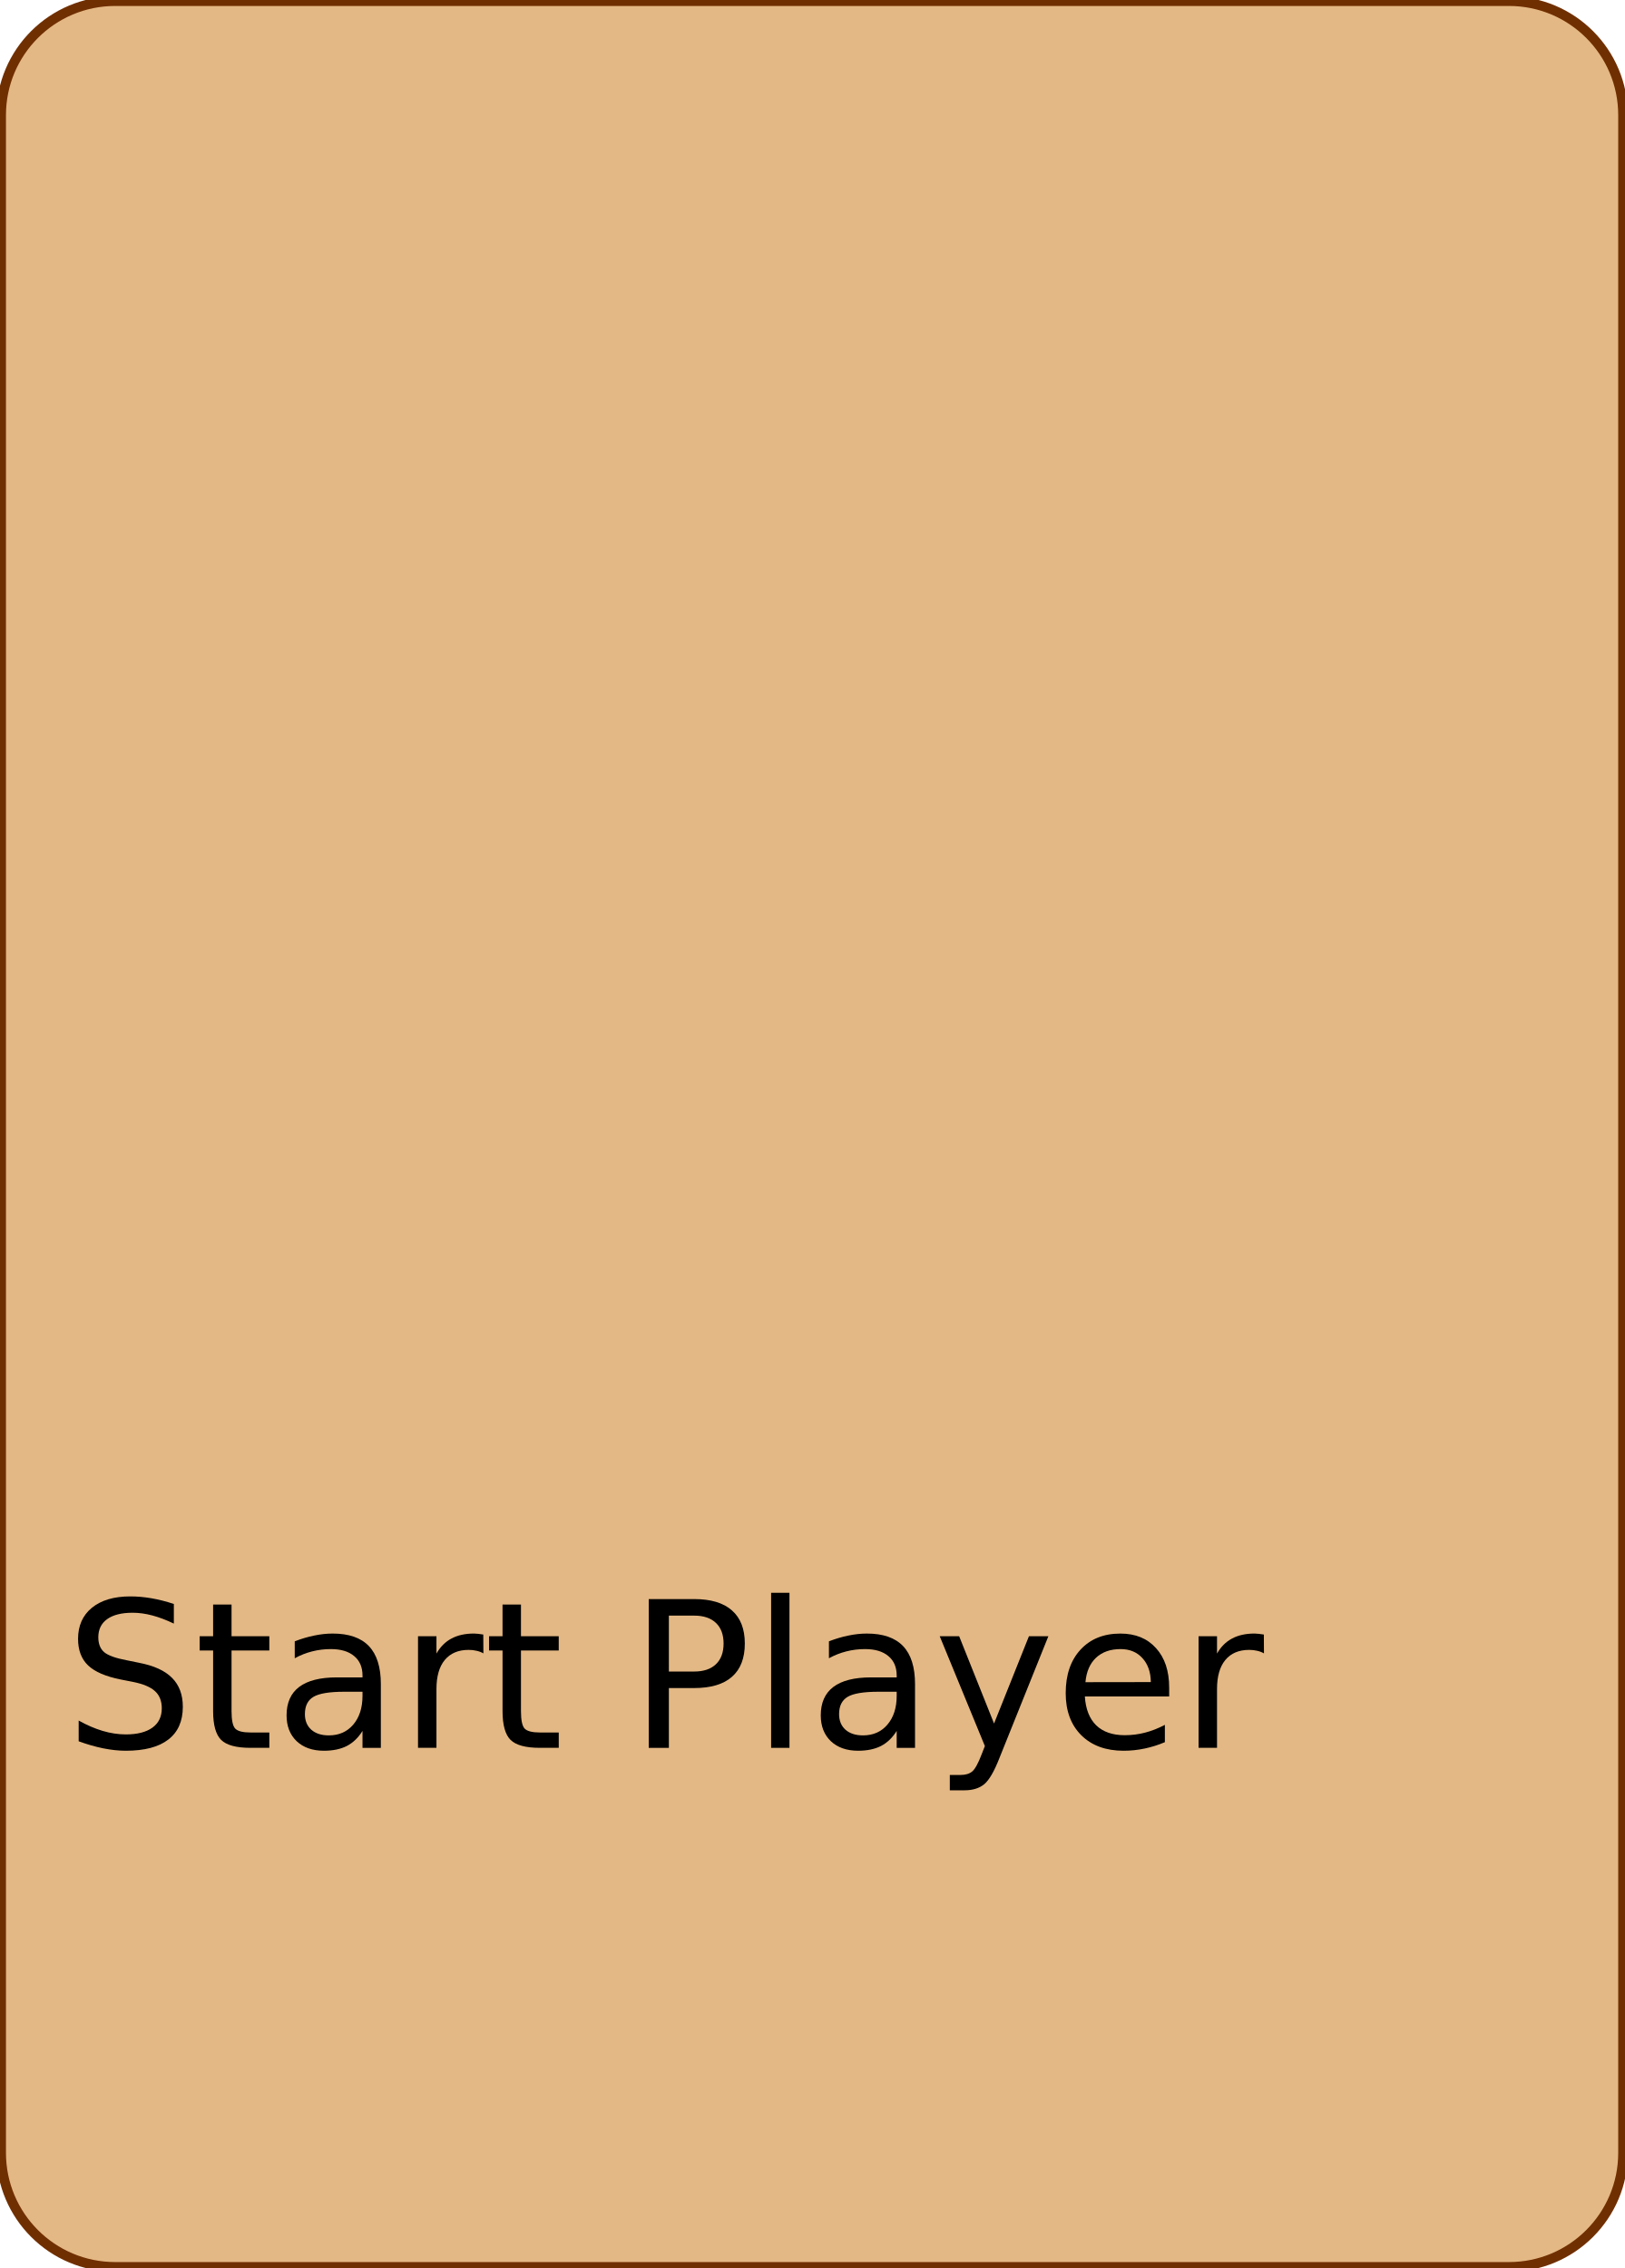
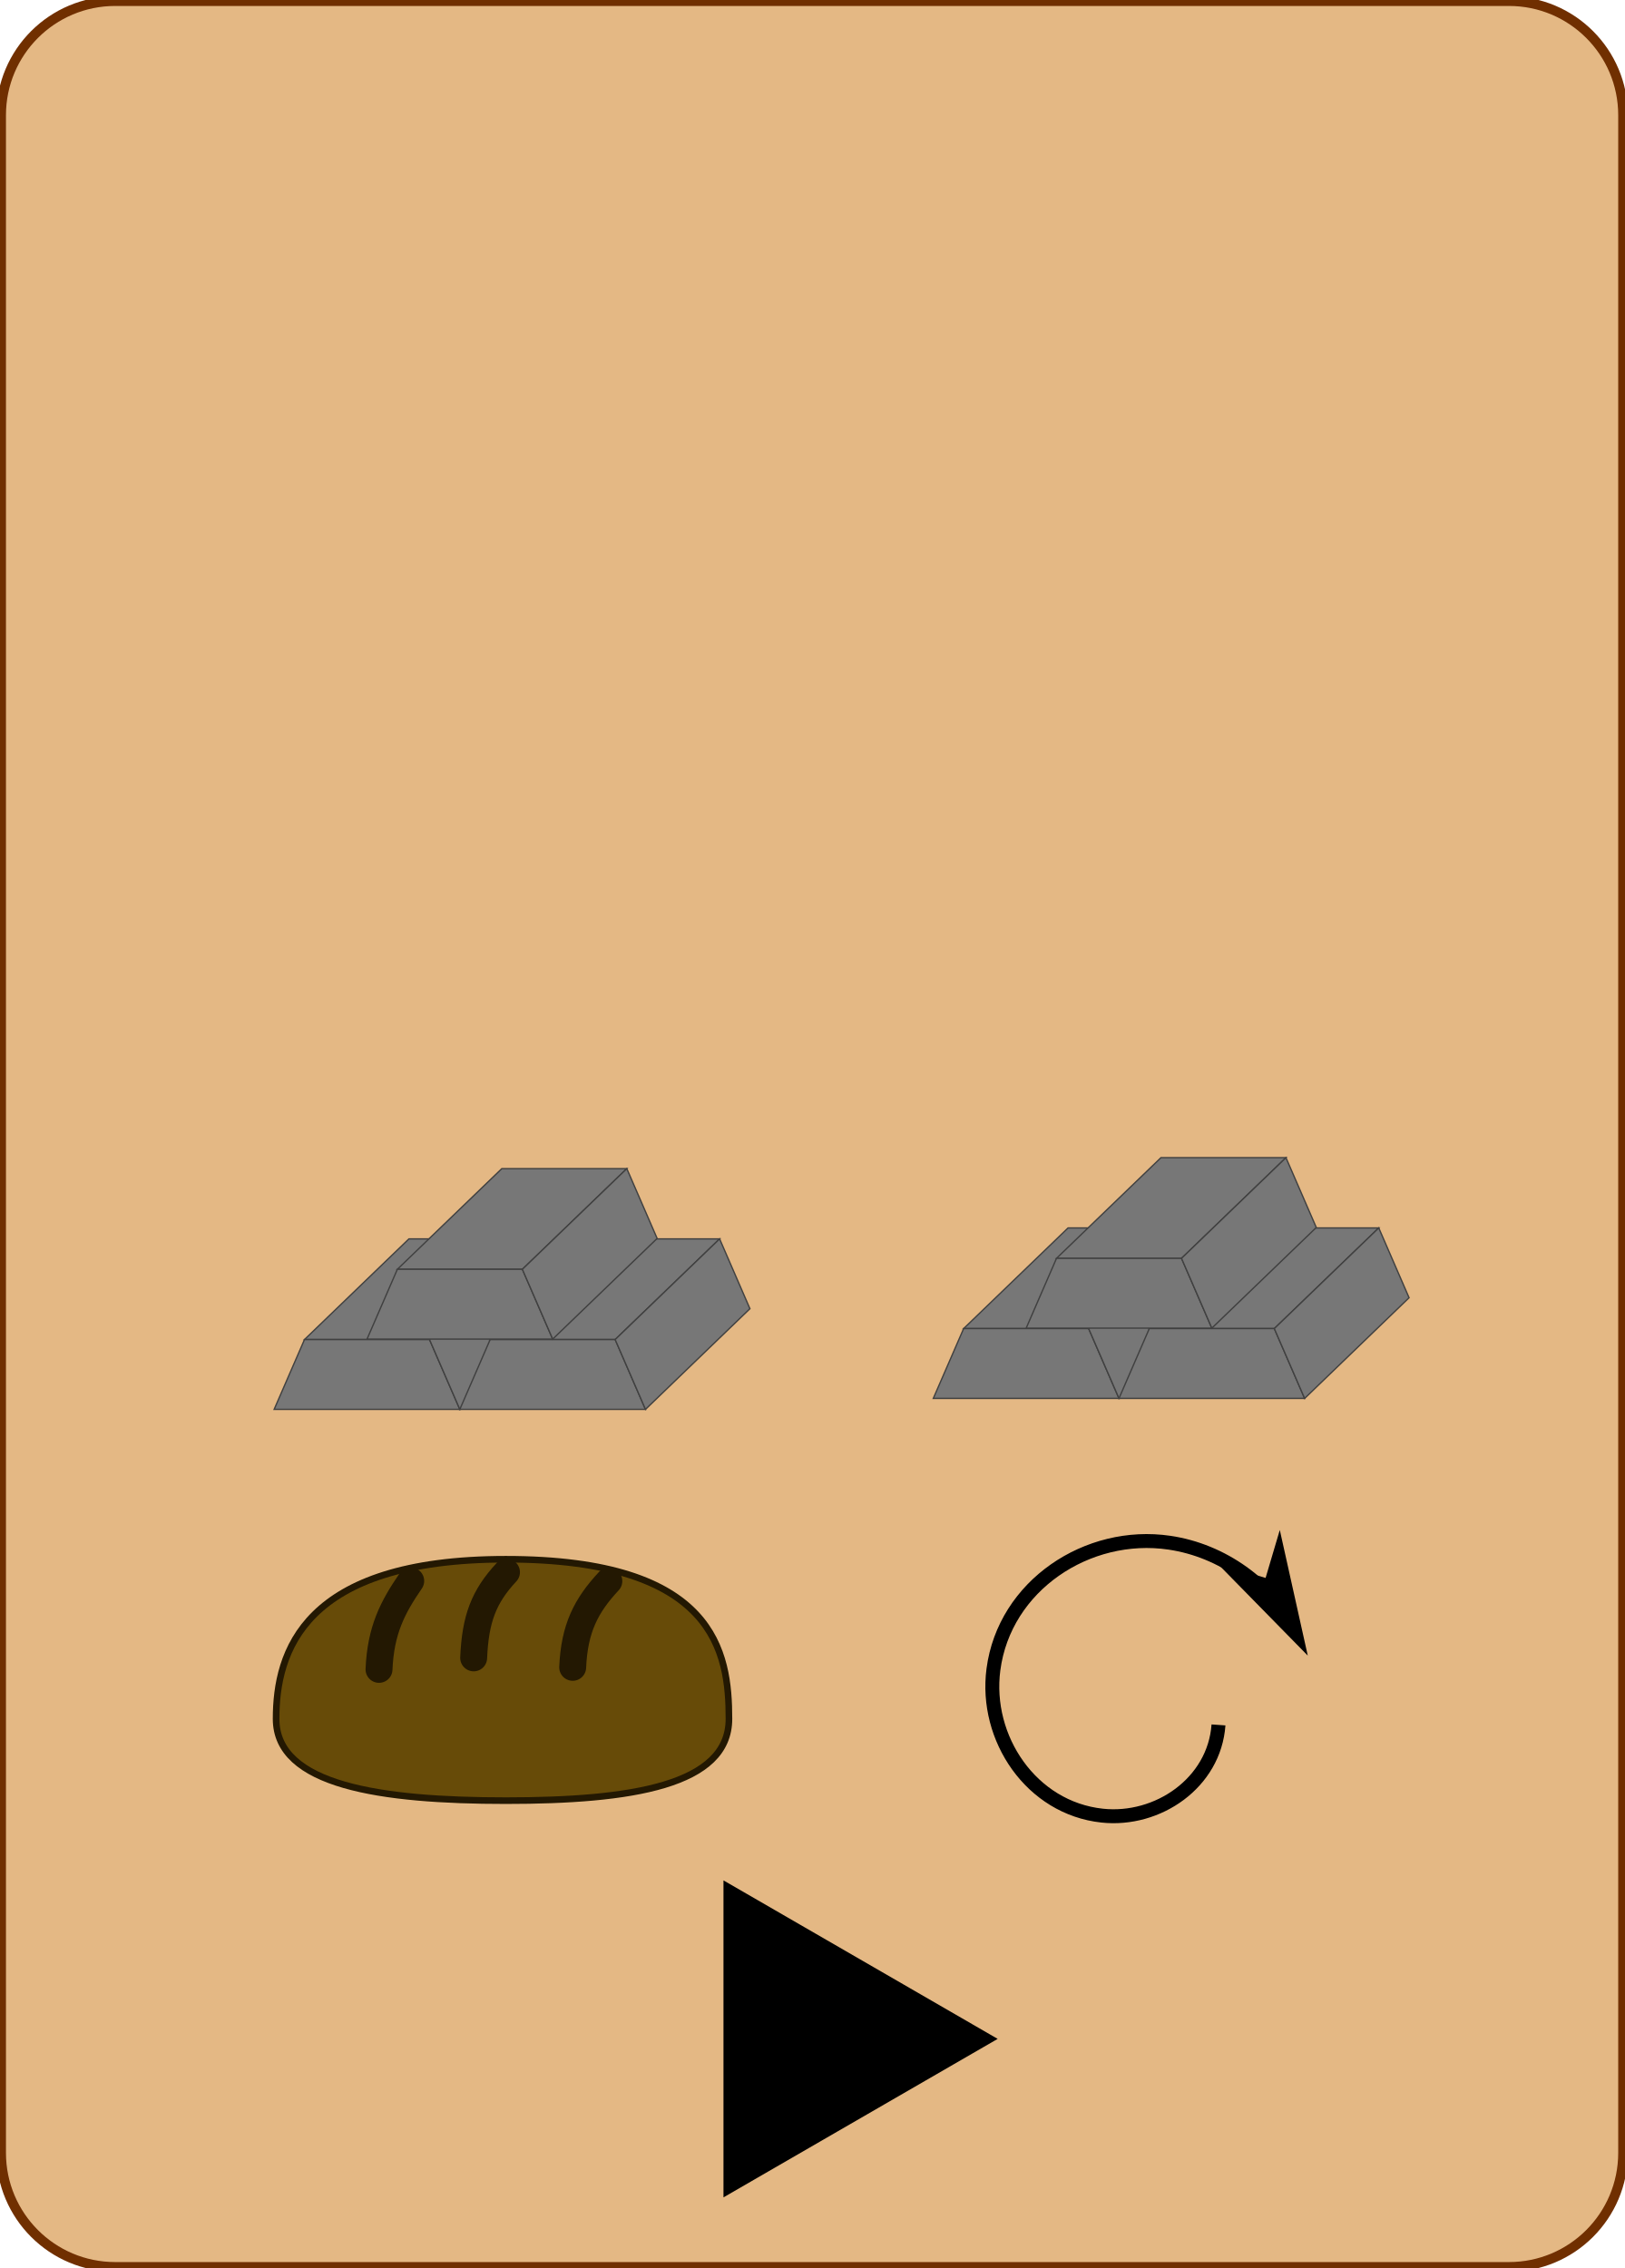
<svg xmlns="http://www.w3.org/2000/svg" xmlns:ns1="http://www.openswatchbook.org/uri/2009/osb" width="30.879mm" height="43.125mm" viewBox="0 0 109.413 152.805" id="svg2" version="1.1">
  <defs id="defs4">
+     <marker orient="auto" refY="0.0" refX="0.0" id="TriangleOutL" style="overflow:visible">
+       <path id="path4246" d="M 5.77,0.0 L -2.88,5.0 L -2.88,-5.0 L 5.77,0.0 z " style="fill-rule:evenodd;stroke:#000000;stroke-width:1pt;stroke-opacity:1;fill:#000000;fill-opacity:1" transform="scale(0.8)" />
+     </marker>
    <linearGradient id="linearGradient5624" ns1:paint="solid">
      <stop style="stop-color:#0000ff;stop-opacity:1;" offset="0" id="stop5626" />
    </linearGradient>
+     <marker orient="auto" refY="0" refX="0" id="Arrow1Mend" style="overflow:visible">
+       <path id="path4113" d="M 0,0 5,-5 -12.5,0 5,5 Z" style="fill:#000000;fill-opacity:1;fill-rule:evenodd;stroke:#000000;stroke-width:1pt;stroke-opacity:1" transform="matrix(-0.4,0,0,-0.4,-4,0)" />
+     </marker>
  </defs>
  <g id="layer1" transform="translate(-15.53989,-15.91485)">
    <rect style="fill:#e4b884;fill-opacity:1;fill-rule:evenodd;stroke:#702f00;stroke-width:0.651;stroke-linecap:butt;stroke-linejoin:miter;stroke-opacity:1;stroke-miterlimit:4;stroke-dasharray:none" id="rect3336" width="109.261" height="152.654" x="15.616" y="15.991" ry="7.683" />
    <flowRoot xml:space="preserve" id="flowRoot4786" style="fill:black;stroke:none;stroke-opacity:1;stroke-width:1px;stroke-linejoin:miter;stroke-linecap:butt;fill-opacity:1;font-family:sans-serif;font-style:normal;font-weight:normal;font-size:16px;line-height:125%;letter-spacing:0px;word-spacing:0px;">
      <flowRegion id="flowRegion4788" style="font-size:16px;">
        <rect id="rect4790" width="108.929" height="31.071" x="3.929" y="116.564" style="font-size:16px;" />
      </flowRegion>
      <flowPara id="flowPara4792" />
    </flowRoot>
-     <g aria-label="Start Player" transform="matrix(0.9375,0,0,0.9375,15.53989,15.91485)" style="font-style:normal;font-weight:normal;font-size:14.667px;line-height:125%;font-family:sans-serif;letter-spacing:0px;word-spacing:0px;fill:#000000;fill-opacity:1;stroke:none;stroke-width:1px;stroke-linecap:butt;stroke-linejoin:miter;stroke-opacity:1" id="flowRoot4821">
-       <path d="m 12.492,115.27 v 1.411 q -0.824,-0.394 -1.554,-0.587 -0.73,-0.193 -1.411,-0.193 -1.182,0 -1.826,0.458 -0.637,0.458 -0.637,1.303 0,0.709 0.423,1.074 0.43,0.358 1.618,0.58 l 0.874,0.179 q 1.618,0.308 2.385,1.089 0.773,0.773 0.773,2.077 0,1.554 -1.046,2.356 -1.038,0.802 -3.051,0.802 -0.759,0 -1.618,-0.172 -0.852,-0.172 -1.769,-0.508 v -1.49 q 0.881,0.494 1.726,0.745 0.845,0.251 1.661,0.251 1.239,0 1.912,-0.487 0.673,-0.487 0.673,-1.389 0,-0.788 -0.487,-1.232 -0.48,-0.444 -1.583,-0.666 L 8.674,120.699 Q 7.056,120.376 6.333,119.689 5.609,119.001 5.609,117.777 q 0,-1.418 0.995,-2.234 1.003,-0.816 2.757,-0.816 0.752,0 1.533,0.136 0.781,0.136 1.597,0.408 z" style="" id="path7822" />
-       <path d="m 16.638,115.313 v 2.277 h 2.714 v 1.024 h -2.714 v 4.354 q 0,0.981 0.265,1.26 0.272,0.279 1.096,0.279 h 1.354 v 1.103 h -1.354 q -1.525,0 -2.105,-0.566 -0.58,-0.573 -0.58,-2.077 v -4.354 h -0.967 v -1.024 h 0.967 v -2.277 z" style="" id="path7824" />
-       <path d="m 24.738,121.579 q -1.597,0 -2.213,0.365 -0.616,0.365 -0.616,1.246 0,0.702 0.458,1.117 0.465,0.408 1.26,0.408 1.096,0 1.755,-0.773 0.666,-0.781 0.666,-2.07 v -0.294 z m 2.628,-0.544 v 4.576 h -1.318 v -1.217 q -0.451,0.73 -1.124,1.081 -0.673,0.344 -1.647,0.344 -1.232,0 -1.962,-0.688 -0.723,-0.695 -0.723,-1.855 0,-1.354 0.902,-2.041 0.91,-0.688 2.707,-0.688 h 1.848 v -0.129 q 0,-0.909 -0.602,-1.404 -0.594,-0.501 -1.676,-0.501 -0.688,0 -1.339,0.165 -0.652,0.165 -1.253,0.494 v -1.217 q 0.723,-0.279 1.404,-0.415 0.68,-0.143 1.325,-0.143 1.74,0 2.6,0.902 0.859,0.902 0.859,2.736 z" style="" id="path7826" />
-       <path d="m 34.735,118.822 q -0.222,-0.129 -0.487,-0.186 -0.258,-0.065 -0.573,-0.065 -1.117,0 -1.719,0.73 -0.594,0.723 -0.594,2.084 v 4.225 h -1.325 v -8.021 h 1.325 v 1.246 q 0.415,-0.73 1.081,-1.081 0.666,-0.358 1.618,-0.358 0.136,0 0.301,0.021 0.165,0.014 0.365,0.05 z" style="" id="path7828" />
-       <path d="m 37.435,115.313 v 2.277 h 2.714 v 1.024 h -2.714 v 4.354 q 0,0.981 0.265,1.26 0.272,0.279 1.096,0.279 h 1.354 v 1.103 h -1.354 q -1.525,0 -2.105,-0.566 -0.58,-0.573 -0.58,-2.077 v -4.354 H 35.143 v -1.024 h 0.967 v -2.277 z" style="" id="path7830" />
-       <path d="m 48.063,116.108 v 4.018 h 1.819 q 1.01,0 1.561,-0.523 0.551,-0.523 0.551,-1.49 0,-0.96 -0.551,-1.482 -0.551,-0.523 -1.561,-0.523 z m -1.447,-1.189 h 3.266 q 1.798,0 2.714,0.816 0.924,0.809 0.924,2.378 0,1.583 -0.924,2.392 -0.917,0.809 -2.714,0.809 h -1.819 v 4.297 h -1.447 z" style="" id="path7832" />
-       <path d="m 55.41,114.468 h 1.318 v 11.143 h -1.318 z" style="" id="path7834" />
-       <path d="m 63.123,121.579 q -1.597,0 -2.213,0.365 -0.616,0.365 -0.616,1.246 0,0.702 0.458,1.117 0.465,0.408 1.26,0.408 1.096,0 1.755,-0.773 0.666,-0.781 0.666,-2.07 v -0.294 z m 2.628,-0.544 v 4.576 h -1.318 v -1.217 q -0.451,0.73 -1.124,1.081 -0.673,0.344 -1.647,0.344 -1.232,0 -1.962,-0.688 -0.723,-0.695 -0.723,-1.855 0,-1.354 0.902,-2.041 0.91,-0.688 2.707,-0.688 h 1.848 v -0.129 q 0,-0.909 -0.602,-1.404 -0.594,-0.501 -1.676,-0.501 -0.688,0 -1.339,0.165 -0.652,0.165 -1.253,0.494 v -1.217 q 0.723,-0.279 1.404,-0.415 0.68,-0.143 1.325,-0.143 1.74,0 2.6,0.902 0.859,0.902 0.859,2.736 z" style="" id="path7836" />
-       <path d="m 71.81,126.356 q -0.559,1.432 -1.089,1.869 -0.53,0.437 -1.418,0.437 h -1.053 v -1.103 h 0.773 q 0.544,0 0.845,-0.258 0.301,-0.258 0.666,-1.217 l 0.236,-0.602 -3.244,-7.892 h 1.396 l 2.507,6.273 2.507,-6.273 h 1.396 z" style="" id="path7838" />
-       <path d="m 84.013,121.271 v 0.645 h -6.059 q 0.086,1.361 0.816,2.077 0.738,0.709 2.048,0.709 0.759,0 1.468,-0.186 0.716,-0.186 1.418,-0.559 v 1.246 q -0.709,0.301 -1.454,0.458 -0.745,0.158 -1.511,0.158 -1.919,0 -3.044,-1.117 -1.117,-1.117 -1.117,-3.022 0,-1.969 1.06,-3.122 1.067,-1.16 2.872,-1.16 1.618,0 2.557,1.046 0.945,1.038 0.945,2.829 z m -1.318,-0.387 q -0.014,-1.081 -0.609,-1.726 -0.587,-0.645 -1.561,-0.645 -1.103,0 -1.769,0.623 -0.659,0.623 -0.759,1.755 z" style="" id="path7840" />
-       <path d="m 90.824,118.822 q -0.222,-0.129 -0.487,-0.186 -0.258,-0.065 -0.573,-0.065 -1.117,0 -1.719,0.73 -0.594,0.723 -0.594,2.084 v 4.225 h -1.325 v -8.021 h 1.325 v 1.246 q 0.415,-0.73 1.081,-1.081 0.666,-0.358 1.618,-0.358 0.136,0 0.301,0.021 0.165,0.014 0.365,0.05 z" style="" id="path7842" />
+     <g id="g16971" transform="matrix(2.313023,0,0,2.313023,-68.51832,-162.6228)">
+       <path style="color:#000000;font-style:normal;font-variant:normal;font-weight:normal;font-stretch:normal;font-size:medium;line-height:normal;font-family:sans-serif;font-variant-ligatures:normal;font-variant-position:normal;font-variant-caps:normal;font-variant-numeric:normal;font-variant-alternates:normal;font-feature-settings:normal;text-indent:0;text-align:start;text-decoration:none;text-decoration-line:none;text-decoration-style:solid;text-decoration-color:#000000;letter-spacing:normal;word-spacing:normal;text-transform:none;writing-mode:lr-tb;direction:ltr;text-orientation:mixed;dominant-baseline:auto;baseline-shift:baseline;text-anchor:start;white-space:normal;shape-padding:0;clip-rule:nonzero;display:inline;overflow:visible;visibility:visible;opacity:1;isolation:auto;mix-blend-mode:normal;color-interpolation:sRGB;color-interpolation-filters:linearRGB;solid-color:#000000;solid-opacity:1;vector-effect:none;fill:#000000;fill-opacity:1;fill-rule:evenodd;stroke:none;stroke-width:0.938px;stroke-linecap:butt;stroke-linejoin:miter;stroke-miterlimit:4;stroke-dasharray:none;stroke-dashoffset:0;stroke-opacity:1;color-rendering:auto;image-rendering:auto;shape-rendering:auto;text-rendering:auto;enable-background:accumulate" d="m 60.07,136.109 v 0.938 z" id="path16583" />
+       <path style="fill:#000000;fill-opacity:1;fill-rule:evenodd;stroke:#000000;stroke-width:0.75pt;stroke-opacity:1" d="m 64.399,136.577 -6.487,3.75 v -7.5 z" id="path16977" />
+     </g>
+     <g id="g7184" transform="matrix(0.07914751,0,0,0.07914751,35.94561,118.8732)">
+       <path id="path9708" d="m 362.611,162.357 c 0,56.748 -83.442,69.606 -189.877,69.606 -106.435,0 -195.559,-12.858 -195.559,-69.606 1.4e-5,-56.748 22.833,-135.897 195.559,-135.897 178.409,0 189.877,79.149 189.877,135.897 z" style="opacity:1;fill:#674b08;fill-opacity:1;stroke:#231802;stroke-width:5.63;stroke-linecap:round;stroke-miterlimit:4;stroke-dasharray:none;stroke-opacity:1" />
+       <path id="path9719" d="m 64.774,120.214 c 1.421,-33.146 11.364,-52.56 26.99,-75.288" style="fill:none;fill-rule:evenodd;stroke:#231802;stroke-width:22.907;stroke-linecap:round;stroke-linejoin:miter;stroke-miterlimit:4;stroke-dasharray:none;stroke-opacity:1" />
+       <path id="path9719-9" d="m 145.333,110.421 c 1.421,-33.146 8.523,-52.086 27.937,-72.92" style="fill:none;fill-rule:evenodd;stroke:#231802;stroke-width:22.907;stroke-linecap:round;stroke-linejoin:miter;stroke-miterlimit:4;stroke-dasharray:none;stroke-opacity:1" />
+       <path id="path9719-1" d="m 229.617,118.47 c 1.421,-33.146 11.364,-52.56 30.778,-73.394" style="fill:none;fill-rule:evenodd;stroke:#231802;stroke-width:22.907;stroke-linecap:round;stroke-linejoin:miter;stroke-miterlimit:4;stroke-dasharray:none;stroke-opacity:1" />
+     </g>
+     <path style="fill:none;fill-rule:evenodd;stroke:#000000;stroke-width:0.938;stroke-linecap:butt;stroke-linejoin:miter;stroke-miterlimit:0.4;stroke-dasharray:none;stroke-opacity:1;marker-end:url(#Arrow1Mend)" id="path7186" d="m 97.624,132.13 c -0.277,3.906 -4.088,6.513 -7.834,6.112 -4.784,-0.512 -7.934,-5.217 -7.328,-9.844 0.741,-5.661 6.347,-9.358 11.855,-8.545 3.577,0.528 6.721,2.817 8.439,5.982" />
+     <g id="g20020" transform="matrix(0.2477509,0,0,0.2477509,-3.563937,67.23587)">
+       <g style="fill:#777777;fill-opacity:1;stroke:#404040;stroke-opacity:1" id="g6619" transform="matrix(3.543307,0,0,3.543307,-49.08401,-350.3161)">
+         <path style="opacity:1;fill:#777777;fill-opacity:1;stroke:#404040;stroke-width:0.103;stroke-linecap:round;stroke-miterlimit:4;stroke-dasharray:none;stroke-opacity:1" d="m 66.995,135.488 h 9.593 l -8.014,7.725 h -9.593 z" id="rect6583" />
+         <path style="opacity:1;fill:#777777;fill-opacity:1;stroke:#404040;stroke-width:0.103;stroke-linecap:round;stroke-miterlimit:4;stroke-dasharray:none;stroke-opacity:1" d="m 58.981,143.213 h 9.593 l 2.327,5.358 H 56.653 Z" id="rect6583-9" />
+       </g>
+       <path style="opacity:1;fill:#777777;fill-opacity:1;stroke:#404040;stroke-width:0.366;stroke-linecap:round;stroke-miterlimit:4;stroke-dasharray:none;stroke-opacity:1" d="m 193.894,157.133 28.397,-27.373 8.246,18.986 -28.397,27.373 z" id="rect6583-9-2" />
+       <g style="fill:#777777;fill-opacity:1;stroke:#404040;stroke-opacity:1" id="g6619-0" transform="matrix(3.543307,0,0,3.543307,1.398839,-350.3161)">
+         <path style="opacity:1;fill:#777777;fill-opacity:1;stroke:#404040;stroke-width:0.103;stroke-linecap:round;stroke-miterlimit:4;stroke-dasharray:none;stroke-opacity:1" d="m 66.995,135.488 h 9.593 l -8.014,7.725 h -9.593 z" id="rect6583-2" />
+         <path style="opacity:1;fill:#777777;fill-opacity:1;stroke:#404040;stroke-width:0.103;stroke-linecap:round;stroke-miterlimit:4;stroke-dasharray:none;stroke-opacity:1" d="m 58.981,143.213 h 9.593 l 2.327,5.358 H 56.653 Z" id="rect6583-9-3" />
+       </g>
+       <path style="opacity:1;fill:#777777;fill-opacity:1;stroke:#404040;stroke-width:0.366;stroke-linecap:round;stroke-miterlimit:4;stroke-dasharray:none;stroke-opacity:1" d="m 244.376,157.133 28.397,-27.373 8.246,18.986 -28.397,27.373 z" id="rect6583-9-2-7" />
+       <g style="fill:#777777;fill-opacity:1;stroke:#404040;stroke-opacity:1" id="g6619-5" transform="matrix(3.543307,0,0,3.543307,-23.83252,-369.4199)">
+         <path style="opacity:1;fill:#777777;fill-opacity:1;stroke:#404040;stroke-width:0.103;stroke-linecap:round;stroke-miterlimit:4;stroke-dasharray:none;stroke-opacity:1" d="m 66.995,135.488 h 9.593 l -8.014,7.725 h -9.593 z" id="rect6583-92" />
+         <path style="opacity:1;fill:#777777;fill-opacity:1;stroke:#404040;stroke-width:0.103;stroke-linecap:round;stroke-miterlimit:4;stroke-dasharray:none;stroke-opacity:1" d="m 58.981,143.213 h 9.593 l 2.327,5.358 H 56.653 Z" id="rect6583-9-28" />
+       </g>
+       <path style="opacity:1;fill:#777777;fill-opacity:1;stroke:#404040;stroke-width:0.366;stroke-linecap:round;stroke-miterlimit:4;stroke-dasharray:none;stroke-opacity:1" d="m 219.145,138.029 28.397,-27.373 8.246,18.986 -28.397,27.373 z" id="rect6583-9-2-9" />
+     </g>
+     <g id="g20020-3" transform="matrix(0.2477509,0,0,0.2477509,40.84011,66.49731)">
+       <g style="fill:#777777;fill-opacity:1;stroke:#404040;stroke-opacity:1" id="g6619-7" transform="matrix(3.543307,0,0,3.543307,-49.08401,-350.3161)">
+         <path style="opacity:1;fill:#777777;fill-opacity:1;stroke:#404040;stroke-width:0.103;stroke-linecap:round;stroke-miterlimit:4;stroke-dasharray:none;stroke-opacity:1" d="m 66.995,135.488 h 9.593 l -8.014,7.725 h -9.593 z" id="rect6583-5" />
+         <path style="opacity:1;fill:#777777;fill-opacity:1;stroke:#404040;stroke-width:0.103;stroke-linecap:round;stroke-miterlimit:4;stroke-dasharray:none;stroke-opacity:1" d="m 58.981,143.213 h 9.593 l 2.327,5.358 H 56.653 Z" id="rect6583-9-9" />
+       </g>
+       <path style="opacity:1;fill:#777777;fill-opacity:1;stroke:#404040;stroke-width:0.366;stroke-linecap:round;stroke-miterlimit:4;stroke-dasharray:none;stroke-opacity:1" d="m 193.894,157.133 28.397,-27.373 8.246,18.986 -28.397,27.373 z" id="rect6583-9-2-2" />
+       <g style="fill:#777777;fill-opacity:1;stroke:#404040;stroke-opacity:1" id="g6619-0-2" transform="matrix(3.543307,0,0,3.543307,1.398839,-350.3161)">
+         <path style="opacity:1;fill:#777777;fill-opacity:1;stroke:#404040;stroke-width:0.103;stroke-linecap:round;stroke-miterlimit:4;stroke-dasharray:none;stroke-opacity:1" d="m 66.995,135.488 h 9.593 l -8.014,7.725 h -9.593 z" id="rect6583-2-8" />
+         <path style="opacity:1;fill:#777777;fill-opacity:1;stroke:#404040;stroke-width:0.103;stroke-linecap:round;stroke-miterlimit:4;stroke-dasharray:none;stroke-opacity:1" d="m 58.981,143.213 h 9.593 l 2.327,5.358 H 56.653 Z" id="rect6583-9-3-9" />
+       </g>
+       <path style="opacity:1;fill:#777777;fill-opacity:1;stroke:#404040;stroke-width:0.366;stroke-linecap:round;stroke-miterlimit:4;stroke-dasharray:none;stroke-opacity:1" d="m 244.376,157.133 28.397,-27.373 8.246,18.986 -28.397,27.373 z" id="rect6583-9-2-7-7" />
+       <g style="fill:#777777;fill-opacity:1;stroke:#404040;stroke-opacity:1" id="g6619-5-3" transform="matrix(3.543307,0,0,3.543307,-23.83252,-369.4199)">
+         <path style="opacity:1;fill:#777777;fill-opacity:1;stroke:#404040;stroke-width:0.103;stroke-linecap:round;stroke-miterlimit:4;stroke-dasharray:none;stroke-opacity:1" d="m 66.995,135.488 h 9.593 l -8.014,7.725 h -9.593 z" id="rect6583-92-6" />
+         <path style="opacity:1;fill:#777777;fill-opacity:1;stroke:#404040;stroke-width:0.103;stroke-linecap:round;stroke-miterlimit:4;stroke-dasharray:none;stroke-opacity:1" d="m 58.981,143.213 h 9.593 l 2.327,5.358 H 56.653 Z" id="rect6583-9-28-1" />
+       </g>
+       <path style="opacity:1;fill:#777777;fill-opacity:1;stroke:#404040;stroke-width:0.366;stroke-linecap:round;stroke-miterlimit:4;stroke-dasharray:none;stroke-opacity:1" d="m 219.145,138.029 28.397,-27.373 8.246,18.986 -28.397,27.373 z" id="rect6583-9-2-9-2" />
    </g>
  </g>
</svg>
